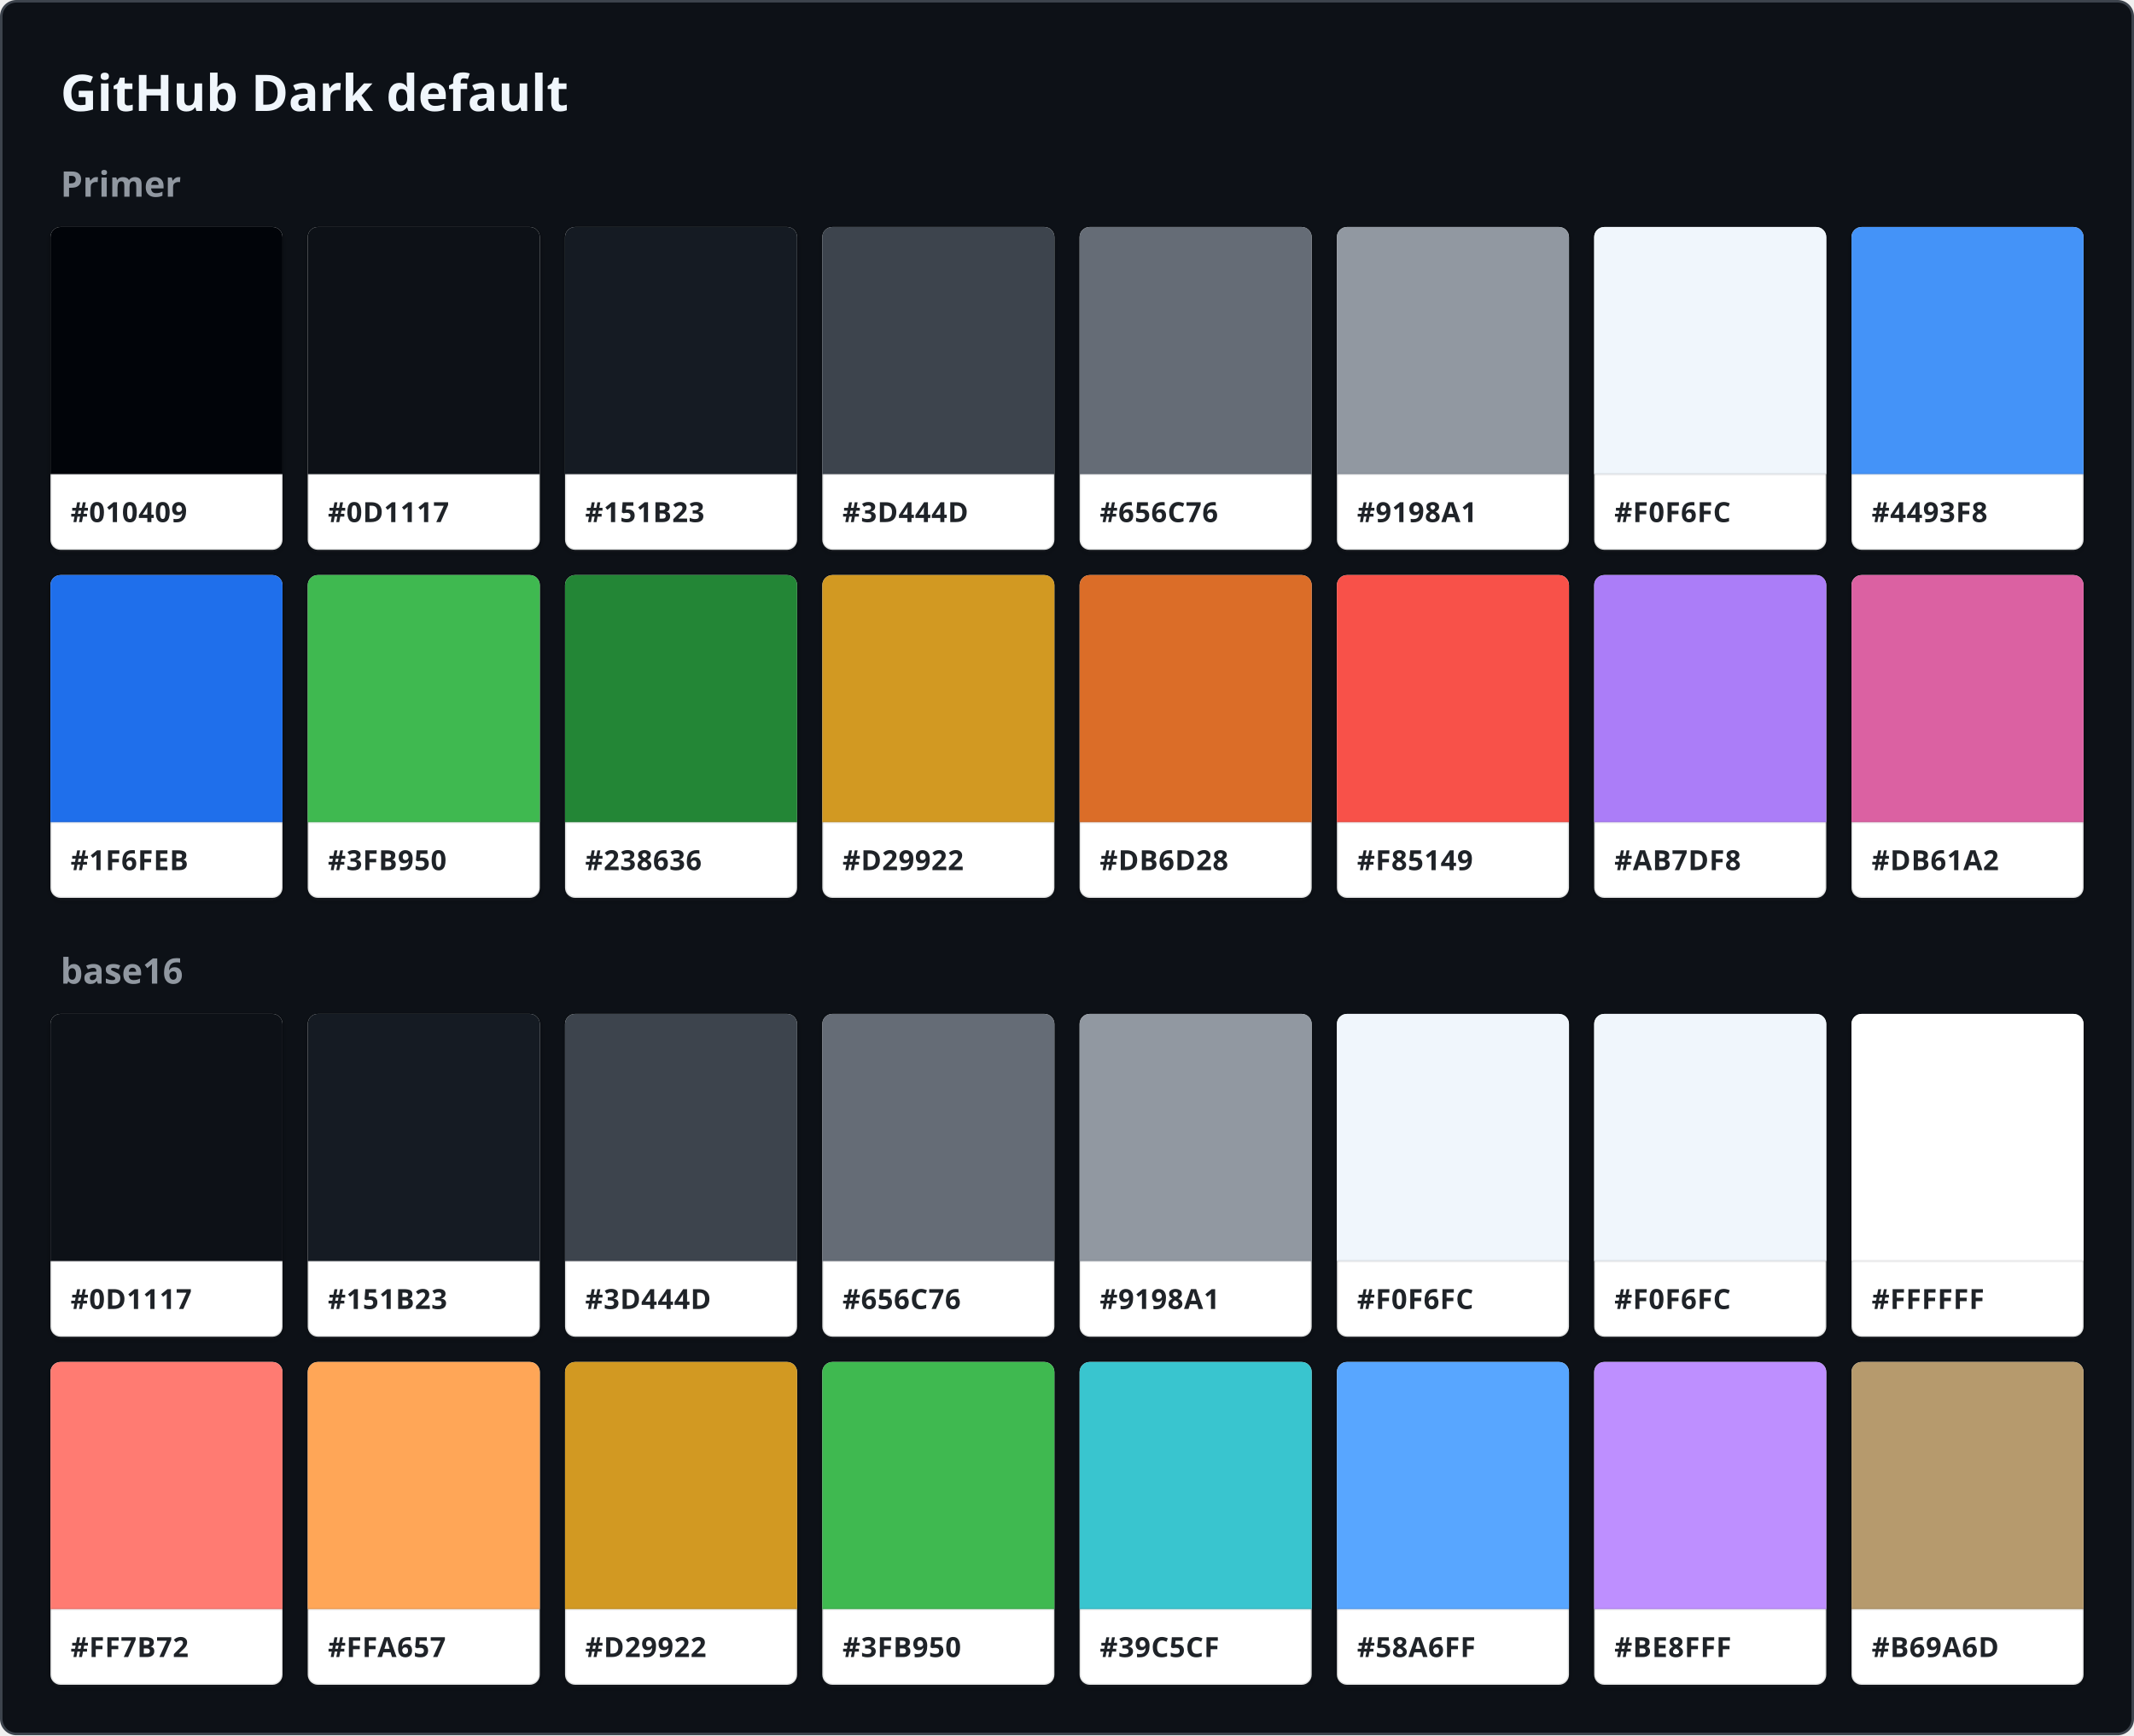
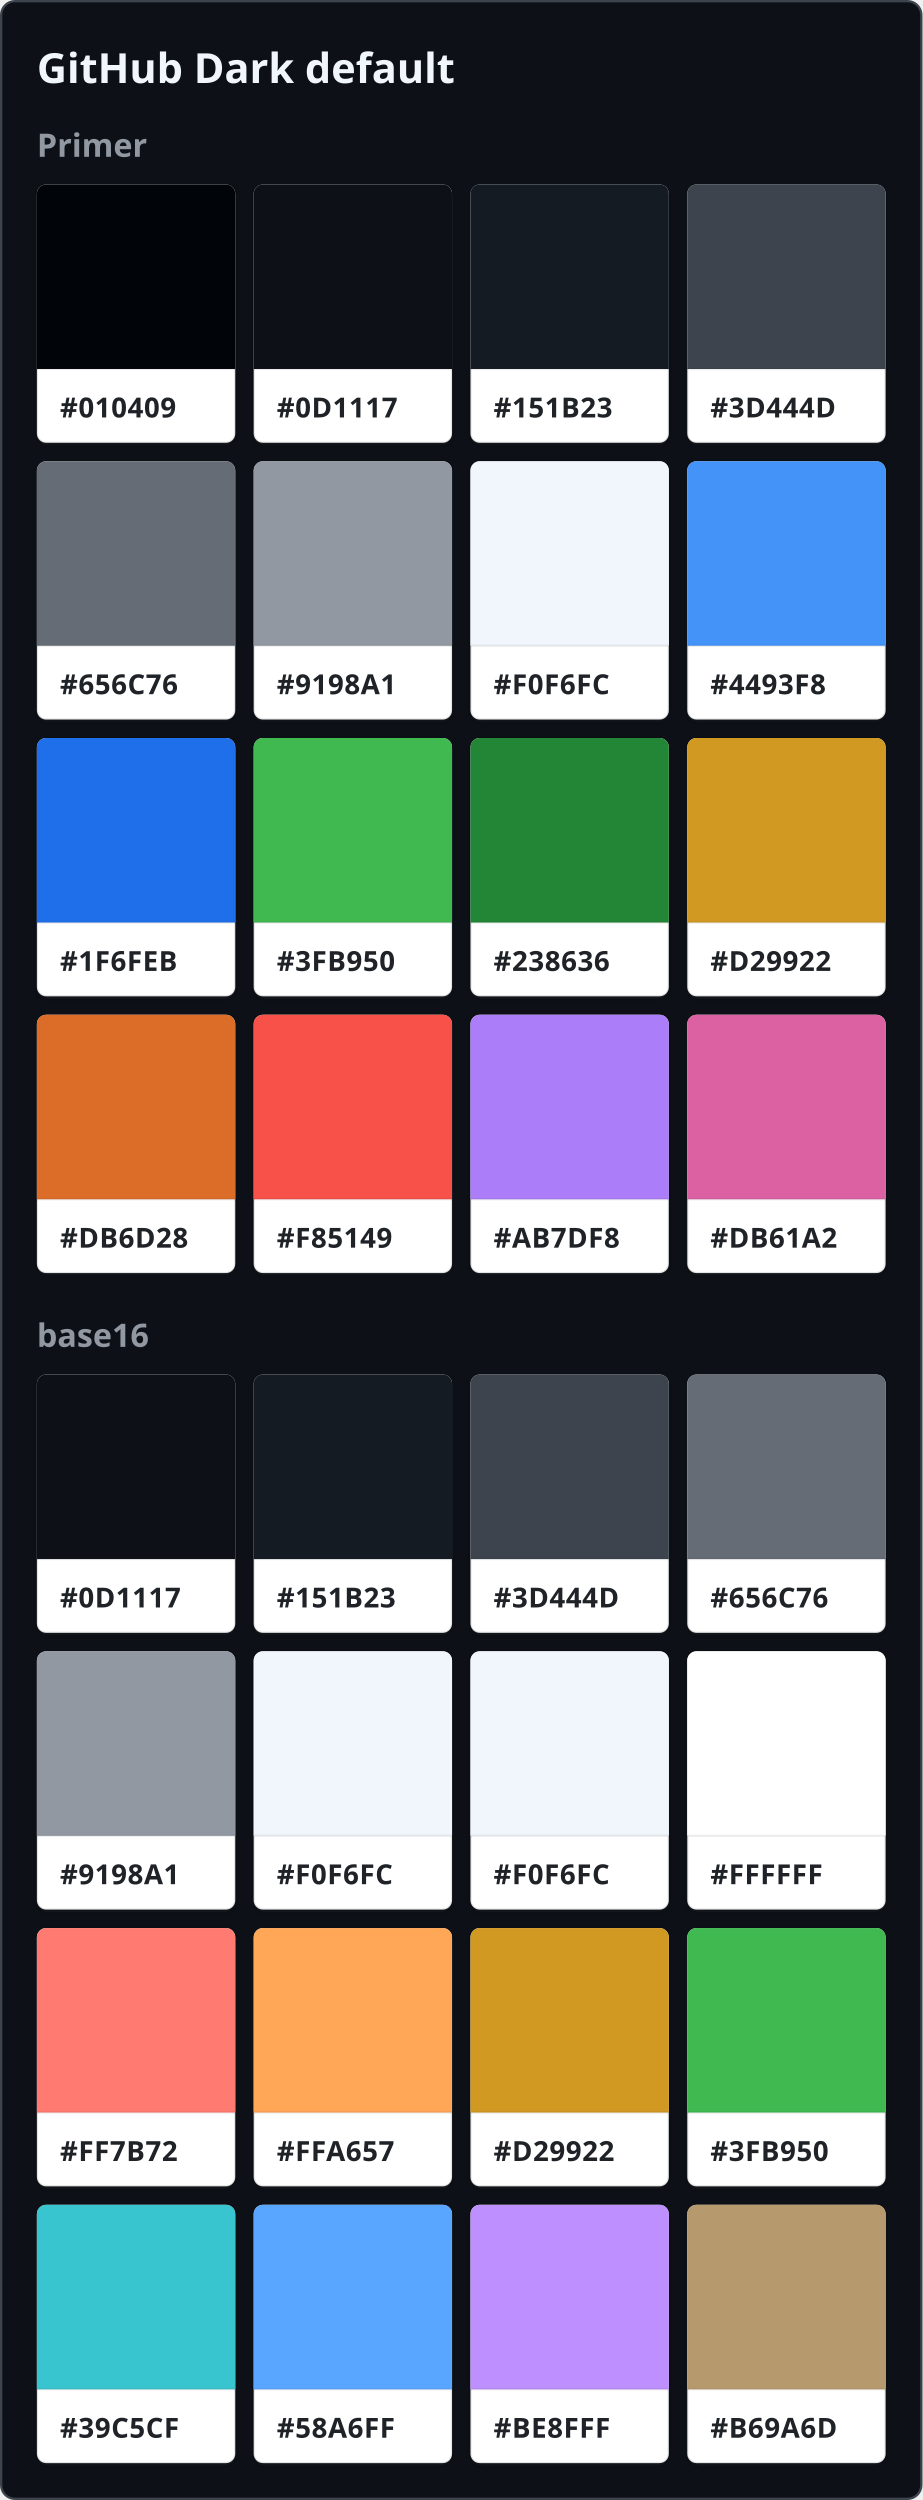
- <svg xmlns="http://www.w3.org/2000/svg" width="846" height="688" viewBox="0 0 846 688" role="img" aria-label="GitHub Dark default palette">
+ <svg xmlns="http://www.w3.org/2000/svg" width="400" height="1084" viewBox="0 0 400 1084" role="img" aria-label="GitHub Dark default palette">
  <defs>
    <filter id="lift" x="-10%" y="-10%" width="120%" height="125%">
      <feDropShadow dx="0" dy="1" stdDeviation="1.5" flood-color="#1f2328" flood-opacity="0.18" />
    </filter>
  </defs>
  <style>
  text { font-family: -apple-system, BlinkMacSystemFont, 'Segoe UI', 'Noto Sans', Helvetica, Arial, sans-serif; }
-   .title { font-size: 20px; font-weight: 600; fill: #f0f6fc; }
+   .title { font-size: 18px; font-weight: 600; fill: #f0f6fc; }
  .heading { font-size: 14px; font-weight: 600; fill: #9198a1; }
  .paper { fill: #ffffff; stroke: #1f23281f; filter: url(#lift); }
  .edge { stroke: #1f232814; }
-   .hex { font-size: 11px; font-weight: 700; fill: #1f2328; letter-spacing: 0.02em; }
+   .hex { font-size: 12px; font-weight: 700; fill: #1f2328; letter-spacing: 0.02em; }
</style>
-   <rect x="0.5" y="0.5" width="845" height="687" rx="6" fill="#0d1117" stroke="#3d444d" />
-   <text class="title" x="24" y="44">GitHub Dark default</text>
-   <text class="heading" x="24" y="78">Primer</text>
-   <rect x="20.0" y="90" width="92.0" height="128" rx="4" class="paper" />
-   <path d="M20.0 188.0V94A4 4 0 0 1 24.0 90H108.0A4 4 0 0 1 112.0 94V188.0Z" fill="#010409" />
-   <line x1="20.0" y1="188.0" x2="112.0" y2="188.0" class="edge" />
-   <text x="28.0" y="207.0" class="hex">#010409</text>
-   <rect x="122.0" y="90" width="92.0" height="128" rx="4" class="paper" />
-   <path d="M122.0 188.0V94A4 4 0 0 1 126.0 90H210.0A4 4 0 0 1 214.0 94V188.0Z" fill="#0d1117" />
-   <line x1="122.0" y1="188.0" x2="214.0" y2="188.0" class="edge" />
-   <text x="130.0" y="207.0" class="hex">#0D1117</text>
-   <rect x="224.0" y="90" width="92.0" height="128" rx="4" class="paper" />
-   <path d="M224.0 188.0V94A4 4 0 0 1 228.0 90H312.0A4 4 0 0 1 316.0 94V188.0Z" fill="#151b23" />
-   <line x1="224.0" y1="188.0" x2="316.0" y2="188.0" class="edge" />
-   <text x="232.0" y="207.0" class="hex">#151B23</text>
-   <rect x="326.0" y="90" width="92.0" height="128" rx="4" class="paper" />
-   <path d="M326.0 188.0V94A4 4 0 0 1 330.0 90H414.0A4 4 0 0 1 418.0 94V188.0Z" fill="#3d444d" />
-   <line x1="326.0" y1="188.0" x2="418.0" y2="188.0" class="edge" />
-   <text x="334.0" y="207.0" class="hex">#3D444D</text>
-   <rect x="428.0" y="90" width="92.0" height="128" rx="4" class="paper" />
-   <path d="M428.0 188.0V94A4 4 0 0 1 432.0 90H516.0A4 4 0 0 1 520.0 94V188.0Z" fill="#656c76" />
-   <line x1="428.0" y1="188.0" x2="520.0" y2="188.0" class="edge" />
-   <text x="436.0" y="207.0" class="hex">#656C76</text>
-   <rect x="530.0" y="90" width="92.0" height="128" rx="4" class="paper" />
-   <path d="M530.0 188.0V94A4 4 0 0 1 534.0 90H618.0A4 4 0 0 1 622.0 94V188.0Z" fill="#9198a1" />
-   <line x1="530.0" y1="188.0" x2="622.0" y2="188.0" class="edge" />
-   <text x="538.0" y="207.0" class="hex">#9198A1</text>
-   <rect x="632.0" y="90" width="92.0" height="128" rx="4" class="paper" />
-   <path d="M632.0 188.0V94A4 4 0 0 1 636.0 90H720.0A4 4 0 0 1 724.0 94V188.0Z" fill="#f0f6fc" />
-   <line x1="632.0" y1="188.0" x2="724.0" y2="188.0" class="edge" />
-   <text x="640.0" y="207.0" class="hex">#F0F6FC</text>
-   <rect x="734.0" y="90" width="92.0" height="128" rx="4" class="paper" />
-   <path d="M734.0 188.0V94A4 4 0 0 1 738.0 90H822.0A4 4 0 0 1 826.0 94V188.0Z" fill="#4493f8" />
-   <line x1="734.0" y1="188.0" x2="826.0" y2="188.0" class="edge" />
-   <text x="742.0" y="207.0" class="hex">#4493F8</text>
-   <rect x="20.0" y="228" width="92.0" height="128" rx="4" class="paper" />
-   <path d="M20.0 326.0V232A4 4 0 0 1 24.0 228H108.0A4 4 0 0 1 112.0 232V326.0Z" fill="#1f6feb" />
-   <line x1="20.0" y1="326.0" x2="112.0" y2="326.0" class="edge" />
-   <text x="28.0" y="345.0" class="hex">#1F6FEB</text>
-   <rect x="122.0" y="228" width="92.0" height="128" rx="4" class="paper" />
-   <path d="M122.0 326.0V232A4 4 0 0 1 126.0 228H210.0A4 4 0 0 1 214.0 232V326.0Z" fill="#3fb950" />
-   <line x1="122.0" y1="326.0" x2="214.0" y2="326.0" class="edge" />
-   <text x="130.0" y="345.0" class="hex">#3FB950</text>
-   <rect x="224.0" y="228" width="92.0" height="128" rx="4" class="paper" />
-   <path d="M224.0 326.0V232A4 4 0 0 1 228.0 228H312.0A4 4 0 0 1 316.0 232V326.0Z" fill="#238636" />
-   <line x1="224.0" y1="326.0" x2="316.0" y2="326.0" class="edge" />
-   <text x="232.0" y="345.0" class="hex">#238636</text>
-   <rect x="326.0" y="228" width="92.0" height="128" rx="4" class="paper" />
-   <path d="M326.0 326.0V232A4 4 0 0 1 330.0 228H414.0A4 4 0 0 1 418.0 232V326.0Z" fill="#d29922" />
-   <line x1="326.0" y1="326.0" x2="418.0" y2="326.0" class="edge" />
-   <text x="334.0" y="345.0" class="hex">#D29922</text>
-   <rect x="428.0" y="228" width="92.0" height="128" rx="4" class="paper" />
-   <path d="M428.0 326.0V232A4 4 0 0 1 432.0 228H516.0A4 4 0 0 1 520.0 232V326.0Z" fill="#db6d28" />
-   <line x1="428.0" y1="326.0" x2="520.0" y2="326.0" class="edge" />
-   <text x="436.0" y="345.0" class="hex">#DB6D28</text>
-   <rect x="530.0" y="228" width="92.0" height="128" rx="4" class="paper" />
-   <path d="M530.0 326.0V232A4 4 0 0 1 534.0 228H618.0A4 4 0 0 1 622.0 232V326.0Z" fill="#f85149" />
-   <line x1="530.0" y1="326.0" x2="622.0" y2="326.0" class="edge" />
-   <text x="538.0" y="345.0" class="hex">#F85149</text>
-   <rect x="632.0" y="228" width="92.0" height="128" rx="4" class="paper" />
-   <path d="M632.0 326.0V232A4 4 0 0 1 636.0 228H720.0A4 4 0 0 1 724.0 232V326.0Z" fill="#ab7df8" />
-   <line x1="632.0" y1="326.0" x2="724.0" y2="326.0" class="edge" />
-   <text x="640.0" y="345.0" class="hex">#AB7DF8</text>
-   <rect x="734.0" y="228" width="92.0" height="128" rx="4" class="paper" />
-   <path d="M734.0 326.0V232A4 4 0 0 1 738.0 228H822.0A4 4 0 0 1 826.0 232V326.0Z" fill="#db61a2" />
-   <line x1="734.0" y1="326.0" x2="826.0" y2="326.0" class="edge" />
-   <text x="742.0" y="345.0" class="hex">#DB61A2</text>
-   <text class="heading" x="24" y="390">base16</text>
-   <rect x="20.0" y="402" width="92.0" height="128" rx="4" class="paper" />
-   <path d="M20.0 500.0V406A4 4 0 0 1 24.0 402H108.0A4 4 0 0 1 112.0 406V500.0Z" fill="#0d1117" />
-   <line x1="20.0" y1="500.0" x2="112.0" y2="500.0" class="edge" />
-   <text x="28.0" y="519.0" class="hex">#0D1117</text>
-   <rect x="122.0" y="402" width="92.0" height="128" rx="4" class="paper" />
-   <path d="M122.0 500.0V406A4 4 0 0 1 126.0 402H210.0A4 4 0 0 1 214.0 406V500.0Z" fill="#151b23" />
-   <line x1="122.0" y1="500.0" x2="214.0" y2="500.0" class="edge" />
-   <text x="130.0" y="519.0" class="hex">#151B23</text>
-   <rect x="224.0" y="402" width="92.0" height="128" rx="4" class="paper" />
-   <path d="M224.0 500.0V406A4 4 0 0 1 228.0 402H312.0A4 4 0 0 1 316.0 406V500.0Z" fill="#3d444d" />
-   <line x1="224.0" y1="500.0" x2="316.0" y2="500.0" class="edge" />
-   <text x="232.0" y="519.0" class="hex">#3D444D</text>
-   <rect x="326.0" y="402" width="92.0" height="128" rx="4" class="paper" />
-   <path d="M326.0 500.0V406A4 4 0 0 1 330.0 402H414.0A4 4 0 0 1 418.0 406V500.0Z" fill="#656c76" />
-   <line x1="326.0" y1="500.0" x2="418.0" y2="500.0" class="edge" />
-   <text x="334.0" y="519.0" class="hex">#656C76</text>
-   <rect x="428.0" y="402" width="92.0" height="128" rx="4" class="paper" />
-   <path d="M428.0 500.0V406A4 4 0 0 1 432.0 402H516.0A4 4 0 0 1 520.0 406V500.0Z" fill="#9198a1" />
-   <line x1="428.0" y1="500.0" x2="520.0" y2="500.0" class="edge" />
-   <text x="436.0" y="519.0" class="hex">#9198A1</text>
-   <rect x="530.0" y="402" width="92.0" height="128" rx="4" class="paper" />
-   <path d="M530.0 500.0V406A4 4 0 0 1 534.0 402H618.0A4 4 0 0 1 622.0 406V500.0Z" fill="#f0f6fc" />
-   <line x1="530.0" y1="500.0" x2="622.0" y2="500.0" class="edge" />
-   <text x="538.0" y="519.0" class="hex">#F0F6FC</text>
-   <rect x="632.0" y="402" width="92.0" height="128" rx="4" class="paper" />
-   <path d="M632.0 500.0V406A4 4 0 0 1 636.0 402H720.0A4 4 0 0 1 724.0 406V500.0Z" fill="#f0f6fc" />
-   <line x1="632.0" y1="500.0" x2="724.0" y2="500.0" class="edge" />
-   <text x="640.0" y="519.0" class="hex">#F0F6FC</text>
-   <rect x="734.0" y="402" width="92.0" height="128" rx="4" class="paper" />
-   <path d="M734.0 500.0V406A4 4 0 0 1 738.0 402H822.0A4 4 0 0 1 826.0 406V500.0Z" fill="#ffffff" />
-   <line x1="734.0" y1="500.0" x2="826.0" y2="500.0" class="edge" />
-   <text x="742.0" y="519.0" class="hex">#FFFFFF</text>
-   <rect x="20.0" y="540" width="92.0" height="128" rx="4" class="paper" />
-   <path d="M20.0 638.0V544A4 4 0 0 1 24.0 540H108.0A4 4 0 0 1 112.0 544V638.0Z" fill="#ff7b72" />
-   <line x1="20.0" y1="638.0" x2="112.0" y2="638.0" class="edge" />
-   <text x="28.0" y="657.0" class="hex">#FF7B72</text>
-   <rect x="122.0" y="540" width="92.0" height="128" rx="4" class="paper" />
-   <path d="M122.0 638.0V544A4 4 0 0 1 126.0 540H210.0A4 4 0 0 1 214.0 544V638.0Z" fill="#ffa657" />
-   <line x1="122.0" y1="638.0" x2="214.0" y2="638.0" class="edge" />
-   <text x="130.0" y="657.0" class="hex">#FFA657</text>
-   <rect x="224.0" y="540" width="92.0" height="128" rx="4" class="paper" />
-   <path d="M224.0 638.0V544A4 4 0 0 1 228.0 540H312.0A4 4 0 0 1 316.0 544V638.0Z" fill="#d29922" />
-   <line x1="224.0" y1="638.0" x2="316.0" y2="638.0" class="edge" />
-   <text x="232.0" y="657.0" class="hex">#D29922</text>
-   <rect x="326.0" y="540" width="92.0" height="128" rx="4" class="paper" />
-   <path d="M326.0 638.0V544A4 4 0 0 1 330.0 540H414.0A4 4 0 0 1 418.0 544V638.0Z" fill="#3fb950" />
-   <line x1="326.0" y1="638.0" x2="418.0" y2="638.0" class="edge" />
-   <text x="334.0" y="657.0" class="hex">#3FB950</text>
-   <rect x="428.0" y="540" width="92.0" height="128" rx="4" class="paper" />
-   <path d="M428.0 638.0V544A4 4 0 0 1 432.0 540H516.0A4 4 0 0 1 520.0 544V638.0Z" fill="#39c5cf" />
-   <line x1="428.0" y1="638.0" x2="520.0" y2="638.0" class="edge" />
-   <text x="436.0" y="657.0" class="hex">#39C5CF</text>
-   <rect x="530.0" y="540" width="92.0" height="128" rx="4" class="paper" />
-   <path d="M530.0 638.0V544A4 4 0 0 1 534.0 540H618.0A4 4 0 0 1 622.0 544V638.0Z" fill="#58a6ff" />
-   <line x1="530.0" y1="638.0" x2="622.0" y2="638.0" class="edge" />
-   <text x="538.0" y="657.0" class="hex">#58A6FF</text>
-   <rect x="632.0" y="540" width="92.0" height="128" rx="4" class="paper" />
-   <path d="M632.0 638.0V544A4 4 0 0 1 636.0 540H720.0A4 4 0 0 1 724.0 544V638.0Z" fill="#be8fff" />
-   <line x1="632.0" y1="638.0" x2="724.0" y2="638.0" class="edge" />
-   <text x="640.0" y="657.0" class="hex">#BE8FFF</text>
-   <rect x="734.0" y="540" width="92.0" height="128" rx="4" class="paper" />
-   <path d="M734.0 638.0V544A4 4 0 0 1 738.0 540H822.0A4 4 0 0 1 826.0 544V638.0Z" fill="#b69a6d" />
-   <line x1="734.0" y1="638.0" x2="826.0" y2="638.0" class="edge" />
-   <text x="742.0" y="657.0" class="hex">#B69A6D</text>
+   <rect x="0.5" y="0.5" width="399" height="1083" rx="6" fill="#0d1117" stroke="#3d444d" />
+   <text class="title" x="16" y="36">GitHub Dark default</text>
+   <text class="heading" x="16" y="68">Primer</text>
+   <rect x="16.0" y="80" width="86.0" height="112" rx="4" class="paper" />
+   <path d="M16.0 160.0V84A4 4 0 0 1 20.0 80H98.0A4 4 0 0 1 102.0 84V160.0Z" fill="#010409" />
+   <line x1="16.0" y1="160.0" x2="102.0" y2="160.0" class="edge" />
+   <text x="26.0" y="181.0" class="hex">#010409</text>
+   <rect x="110.0" y="80" width="86.0" height="112" rx="4" class="paper" />
+   <path d="M110.0 160.0V84A4 4 0 0 1 114.0 80H192.0A4 4 0 0 1 196.0 84V160.0Z" fill="#0d1117" />
+   <line x1="110.0" y1="160.0" x2="196.0" y2="160.0" class="edge" />
+   <text x="120.0" y="181.0" class="hex">#0D1117</text>
+   <rect x="204.0" y="80" width="86.0" height="112" rx="4" class="paper" />
+   <path d="M204.0 160.0V84A4 4 0 0 1 208.0 80H286.0A4 4 0 0 1 290.0 84V160.0Z" fill="#151b23" />
+   <line x1="204.0" y1="160.0" x2="290.0" y2="160.0" class="edge" />
+   <text x="214.0" y="181.0" class="hex">#151B23</text>
+   <rect x="298.0" y="80" width="86.0" height="112" rx="4" class="paper" />
+   <path d="M298.0 160.0V84A4 4 0 0 1 302.0 80H380.0A4 4 0 0 1 384.0 84V160.0Z" fill="#3d444d" />
+   <line x1="298.0" y1="160.0" x2="384.0" y2="160.0" class="edge" />
+   <text x="308.0" y="181.0" class="hex">#3D444D</text>
+   <rect x="16.0" y="200" width="86.0" height="112" rx="4" class="paper" />
+   <path d="M16.0 280.0V204A4 4 0 0 1 20.0 200H98.0A4 4 0 0 1 102.0 204V280.0Z" fill="#656c76" />
+   <line x1="16.0" y1="280.0" x2="102.0" y2="280.0" class="edge" />
+   <text x="26.0" y="301.0" class="hex">#656C76</text>
+   <rect x="110.0" y="200" width="86.0" height="112" rx="4" class="paper" />
+   <path d="M110.0 280.0V204A4 4 0 0 1 114.0 200H192.0A4 4 0 0 1 196.0 204V280.0Z" fill="#9198a1" />
+   <line x1="110.0" y1="280.0" x2="196.0" y2="280.0" class="edge" />
+   <text x="120.0" y="301.0" class="hex">#9198A1</text>
+   <rect x="204.0" y="200" width="86.0" height="112" rx="4" class="paper" />
+   <path d="M204.0 280.0V204A4 4 0 0 1 208.0 200H286.0A4 4 0 0 1 290.0 204V280.0Z" fill="#f0f6fc" />
+   <line x1="204.0" y1="280.0" x2="290.0" y2="280.0" class="edge" />
+   <text x="214.0" y="301.0" class="hex">#F0F6FC</text>
+   <rect x="298.0" y="200" width="86.0" height="112" rx="4" class="paper" />
+   <path d="M298.0 280.0V204A4 4 0 0 1 302.0 200H380.0A4 4 0 0 1 384.0 204V280.0Z" fill="#4493f8" />
+   <line x1="298.0" y1="280.0" x2="384.0" y2="280.0" class="edge" />
+   <text x="308.0" y="301.0" class="hex">#4493F8</text>
+   <rect x="16.0" y="320" width="86.0" height="112" rx="4" class="paper" />
+   <path d="M16.0 400.0V324A4 4 0 0 1 20.0 320H98.0A4 4 0 0 1 102.0 324V400.0Z" fill="#1f6feb" />
+   <line x1="16.0" y1="400.0" x2="102.0" y2="400.0" class="edge" />
+   <text x="26.0" y="421.0" class="hex">#1F6FEB</text>
+   <rect x="110.0" y="320" width="86.0" height="112" rx="4" class="paper" />
+   <path d="M110.0 400.0V324A4 4 0 0 1 114.0 320H192.0A4 4 0 0 1 196.0 324V400.0Z" fill="#3fb950" />
+   <line x1="110.0" y1="400.0" x2="196.0" y2="400.0" class="edge" />
+   <text x="120.0" y="421.0" class="hex">#3FB950</text>
+   <rect x="204.0" y="320" width="86.0" height="112" rx="4" class="paper" />
+   <path d="M204.0 400.0V324A4 4 0 0 1 208.0 320H286.0A4 4 0 0 1 290.0 324V400.0Z" fill="#238636" />
+   <line x1="204.0" y1="400.0" x2="290.0" y2="400.0" class="edge" />
+   <text x="214.0" y="421.0" class="hex">#238636</text>
+   <rect x="298.0" y="320" width="86.0" height="112" rx="4" class="paper" />
+   <path d="M298.0 400.0V324A4 4 0 0 1 302.0 320H380.0A4 4 0 0 1 384.0 324V400.0Z" fill="#d29922" />
+   <line x1="298.0" y1="400.0" x2="384.0" y2="400.0" class="edge" />
+   <text x="308.0" y="421.0" class="hex">#D29922</text>
+   <rect x="16.0" y="440" width="86.0" height="112" rx="4" class="paper" />
+   <path d="M16.0 520.0V444A4 4 0 0 1 20.0 440H98.0A4 4 0 0 1 102.0 444V520.0Z" fill="#db6d28" />
+   <line x1="16.0" y1="520.0" x2="102.0" y2="520.0" class="edge" />
+   <text x="26.0" y="541.0" class="hex">#DB6D28</text>
+   <rect x="110.0" y="440" width="86.0" height="112" rx="4" class="paper" />
+   <path d="M110.0 520.0V444A4 4 0 0 1 114.0 440H192.0A4 4 0 0 1 196.0 444V520.0Z" fill="#f85149" />
+   <line x1="110.0" y1="520.0" x2="196.0" y2="520.0" class="edge" />
+   <text x="120.0" y="541.0" class="hex">#F85149</text>
+   <rect x="204.0" y="440" width="86.0" height="112" rx="4" class="paper" />
+   <path d="M204.0 520.0V444A4 4 0 0 1 208.0 440H286.0A4 4 0 0 1 290.0 444V520.0Z" fill="#ab7df8" />
+   <line x1="204.0" y1="520.0" x2="290.0" y2="520.0" class="edge" />
+   <text x="214.0" y="541.0" class="hex">#AB7DF8</text>
+   <rect x="298.0" y="440" width="86.0" height="112" rx="4" class="paper" />
+   <path d="M298.0 520.0V444A4 4 0 0 1 302.0 440H380.0A4 4 0 0 1 384.0 444V520.0Z" fill="#db61a2" />
+   <line x1="298.0" y1="520.0" x2="384.0" y2="520.0" class="edge" />
+   <text x="308.0" y="541.0" class="hex">#DB61A2</text>
+   <text class="heading" x="16" y="584">base16</text>
+   <rect x="16.0" y="596" width="86.0" height="112" rx="4" class="paper" />
+   <path d="M16.0 676.0V600A4 4 0 0 1 20.0 596H98.0A4 4 0 0 1 102.0 600V676.0Z" fill="#0d1117" />
+   <line x1="16.0" y1="676.0" x2="102.0" y2="676.0" class="edge" />
+   <text x="26.0" y="697.0" class="hex">#0D1117</text>
+   <rect x="110.0" y="596" width="86.0" height="112" rx="4" class="paper" />
+   <path d="M110.0 676.0V600A4 4 0 0 1 114.0 596H192.0A4 4 0 0 1 196.0 600V676.0Z" fill="#151b23" />
+   <line x1="110.0" y1="676.0" x2="196.0" y2="676.0" class="edge" />
+   <text x="120.0" y="697.0" class="hex">#151B23</text>
+   <rect x="204.0" y="596" width="86.0" height="112" rx="4" class="paper" />
+   <path d="M204.0 676.0V600A4 4 0 0 1 208.0 596H286.0A4 4 0 0 1 290.0 600V676.0Z" fill="#3d444d" />
+   <line x1="204.0" y1="676.0" x2="290.0" y2="676.0" class="edge" />
+   <text x="214.0" y="697.0" class="hex">#3D444D</text>
+   <rect x="298.0" y="596" width="86.0" height="112" rx="4" class="paper" />
+   <path d="M298.0 676.0V600A4 4 0 0 1 302.0 596H380.0A4 4 0 0 1 384.0 600V676.0Z" fill="#656c76" />
+   <line x1="298.0" y1="676.0" x2="384.0" y2="676.0" class="edge" />
+   <text x="308.0" y="697.0" class="hex">#656C76</text>
+   <rect x="16.0" y="716" width="86.0" height="112" rx="4" class="paper" />
+   <path d="M16.0 796.0V720A4 4 0 0 1 20.0 716H98.0A4 4 0 0 1 102.0 720V796.0Z" fill="#9198a1" />
+   <line x1="16.0" y1="796.0" x2="102.0" y2="796.0" class="edge" />
+   <text x="26.0" y="817.0" class="hex">#9198A1</text>
+   <rect x="110.0" y="716" width="86.0" height="112" rx="4" class="paper" />
+   <path d="M110.0 796.0V720A4 4 0 0 1 114.0 716H192.0A4 4 0 0 1 196.0 720V796.0Z" fill="#f0f6fc" />
+   <line x1="110.0" y1="796.0" x2="196.0" y2="796.0" class="edge" />
+   <text x="120.0" y="817.0" class="hex">#F0F6FC</text>
+   <rect x="204.0" y="716" width="86.0" height="112" rx="4" class="paper" />
+   <path d="M204.0 796.0V720A4 4 0 0 1 208.0 716H286.0A4 4 0 0 1 290.0 720V796.0Z" fill="#f0f6fc" />
+   <line x1="204.0" y1="796.0" x2="290.0" y2="796.0" class="edge" />
+   <text x="214.0" y="817.0" class="hex">#F0F6FC</text>
+   <rect x="298.0" y="716" width="86.0" height="112" rx="4" class="paper" />
+   <path d="M298.0 796.0V720A4 4 0 0 1 302.0 716H380.0A4 4 0 0 1 384.0 720V796.0Z" fill="#ffffff" />
+   <line x1="298.0" y1="796.0" x2="384.0" y2="796.0" class="edge" />
+   <text x="308.0" y="817.0" class="hex">#FFFFFF</text>
+   <rect x="16.0" y="836" width="86.0" height="112" rx="4" class="paper" />
+   <path d="M16.0 916.0V840A4 4 0 0 1 20.0 836H98.0A4 4 0 0 1 102.0 840V916.0Z" fill="#ff7b72" />
+   <line x1="16.0" y1="916.0" x2="102.0" y2="916.0" class="edge" />
+   <text x="26.0" y="937.0" class="hex">#FF7B72</text>
+   <rect x="110.0" y="836" width="86.0" height="112" rx="4" class="paper" />
+   <path d="M110.0 916.0V840A4 4 0 0 1 114.0 836H192.0A4 4 0 0 1 196.0 840V916.0Z" fill="#ffa657" />
+   <line x1="110.0" y1="916.0" x2="196.0" y2="916.0" class="edge" />
+   <text x="120.0" y="937.0" class="hex">#FFA657</text>
+   <rect x="204.0" y="836" width="86.0" height="112" rx="4" class="paper" />
+   <path d="M204.0 916.0V840A4 4 0 0 1 208.0 836H286.0A4 4 0 0 1 290.0 840V916.0Z" fill="#d29922" />
+   <line x1="204.0" y1="916.0" x2="290.0" y2="916.0" class="edge" />
+   <text x="214.0" y="937.0" class="hex">#D29922</text>
+   <rect x="298.0" y="836" width="86.0" height="112" rx="4" class="paper" />
+   <path d="M298.0 916.0V840A4 4 0 0 1 302.0 836H380.0A4 4 0 0 1 384.0 840V916.0Z" fill="#3fb950" />
+   <line x1="298.0" y1="916.0" x2="384.0" y2="916.0" class="edge" />
+   <text x="308.0" y="937.0" class="hex">#3FB950</text>
+   <rect x="16.0" y="956" width="86.0" height="112" rx="4" class="paper" />
+   <path d="M16.0 1036.0V960A4 4 0 0 1 20.0 956H98.0A4 4 0 0 1 102.0 960V1036.0Z" fill="#39c5cf" />
+   <line x1="16.0" y1="1036.0" x2="102.0" y2="1036.0" class="edge" />
+   <text x="26.0" y="1057.0" class="hex">#39C5CF</text>
+   <rect x="110.0" y="956" width="86.0" height="112" rx="4" class="paper" />
+   <path d="M110.0 1036.0V960A4 4 0 0 1 114.0 956H192.0A4 4 0 0 1 196.0 960V1036.0Z" fill="#58a6ff" />
+   <line x1="110.0" y1="1036.0" x2="196.0" y2="1036.0" class="edge" />
+   <text x="120.0" y="1057.0" class="hex">#58A6FF</text>
+   <rect x="204.0" y="956" width="86.0" height="112" rx="4" class="paper" />
+   <path d="M204.0 1036.0V960A4 4 0 0 1 208.0 956H286.0A4 4 0 0 1 290.0 960V1036.0Z" fill="#be8fff" />
+   <line x1="204.0" y1="1036.0" x2="290.0" y2="1036.0" class="edge" />
+   <text x="214.0" y="1057.0" class="hex">#BE8FFF</text>
+   <rect x="298.0" y="956" width="86.0" height="112" rx="4" class="paper" />
+   <path d="M298.0 1036.0V960A4 4 0 0 1 302.0 956H380.0A4 4 0 0 1 384.0 960V1036.0Z" fill="#b69a6d" />
+   <line x1="298.0" y1="1036.0" x2="384.0" y2="1036.0" class="edge" />
+   <text x="308.0" y="1057.0" class="hex">#B69A6D</text>
</svg>
